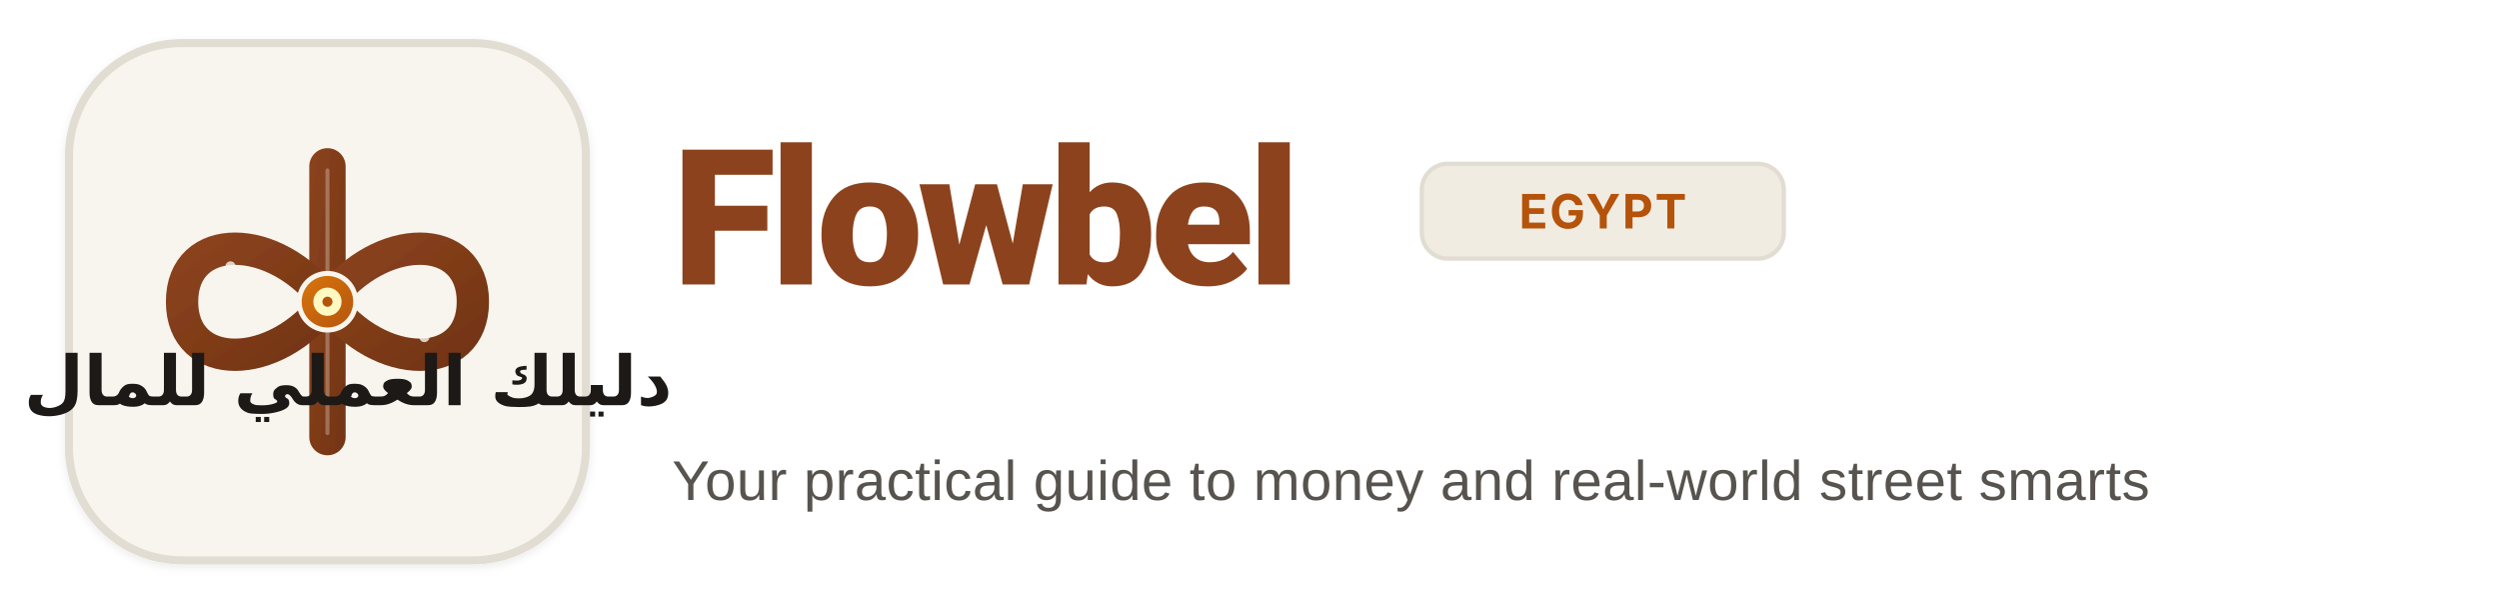
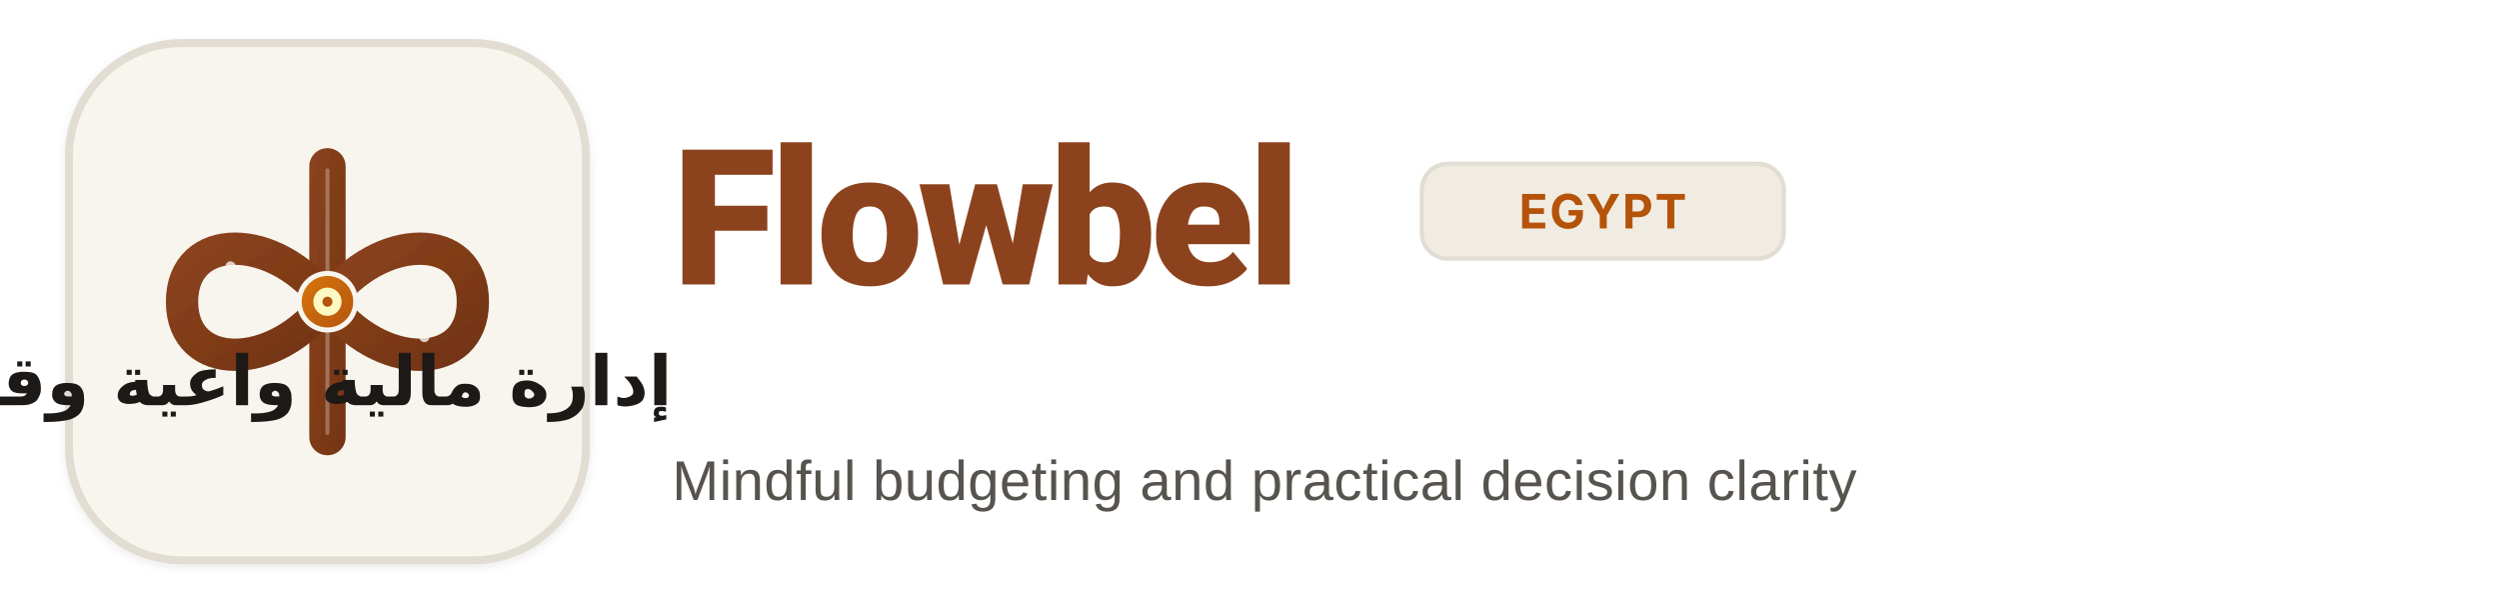
<svg xmlns="http://www.w3.org/2000/svg" viewBox="0 0 580 140" width="580" height="140">
  <defs>
    <linearGradient id="logo-terracotta" x1="0%" y1="0%" x2="100%" y2="100%">
      <stop offset="0%" stop-color="#8C431D" />
      <stop offset="100%" stop-color="#723414" />
    </linearGradient>
    <linearGradient id="logo-amber" x1="0%" y1="0%" x2="100%" y2="100%">
      <stop offset="0%" stop-color="#D97706" />
      <stop offset="100%" stop-color="#B45309" />
    </linearGradient>
    <filter id="logo-shadow" x="-10%" y="-10%" width="120%" height="120%">
      <feDropShadow dx="0" dy="3" stdDeviation="4" flood-color="#1C1917" flood-opacity="0.08" />
    </filter>
  </defs>
  <g transform="translate(16, 10) scale(0.234375)" filter="url(#logo-shadow)">
    <rect width="512" height="512" rx="112" fill="#F8F5EE" stroke="#E2DDD3" stroke-width="8" />
    <rect x="238" y="104" width="36" height="304" rx="18" fill="url(#logo-terracotta)" />
    <line x1="256" y1="126" x2="256" y2="386" stroke="#F8F5EE" stroke-opacity="0.3" stroke-width="4" stroke-linecap="round" />
    <path d="M 256 256 C 204 186 112 186 112 256 C 112 326 204 326 256 256" fill="none" stroke="url(#logo-terracotta)" stroke-width="32" stroke-linecap="round" stroke-linejoin="round" />
    <path d="M 256 256 C 308 186 400 186 400 256 C 400 326 308 326 256 256" fill="none" stroke="url(#logo-terracotta)" stroke-width="32" stroke-linecap="round" stroke-linejoin="round" />
    <circle cx="160" cy="221" r="5" fill="#F8F5EE" fill-opacity="0.8" />
    <circle cx="352" cy="291" r="5" fill="#F8F5EE" fill-opacity="0.8" />
    <rect x="242" y="234" width="28" height="44" rx="14" fill="#723414" />
    <circle cx="256" cy="256" r="28" fill="url(#logo-amber)" stroke="#F8F5EE" stroke-width="5" />
    <circle cx="256" cy="256" r="14" fill="#FEF9C3" />
    <circle cx="256" cy="256" r="5" fill="#B45309" />
  </g>
  <text x="156" y="66" font-family="system-ui, -apple-system, 'Segoe UI', Roboto, Helvetica, Arial, sans-serif" font-size="44" font-weight="800" letter-spacing="-0.03em" fill="#8C431D">Flowbel</text>
  <rect x="330" y="38" width="84" height="22" rx="6" fill="#F1ECE2" stroke="#E2DDD3" stroke-width="1" />
  <text x="372" y="53" font-family="system-ui, -apple-system, sans-serif" font-size="11" font-weight="700" letter-spacing="0.04em" text-anchor="middle" fill="#B45309">EGYPT</text>
-   <text x="156" y="94" font-family="system-ui, -apple-system, 'Segoe UI', Arial, sans-serif" font-size="16" font-weight="600" fill="#1C1917" direction="rtl">دليلك العملي للمال وأصول التعامل في الشارع</text>
-   <text x="156" y="116" font-family="system-ui, -apple-system, 'Segoe UI', Arial, sans-serif" font-size="13" font-weight="500" letter-spacing="0.01em" fill="#57534E">Your practical guide to money and real-world street smarts</text>
+   <text x="156" y="94" font-family="system-ui, -apple-system, 'Segoe UI', Arial, sans-serif" font-size="16" font-weight="600" fill="#1C1917" direction="rtl">إدارة مالية واعية وقرارات يومية متزنة</text>
+   <text x="156" y="116" font-family="system-ui, -apple-system, 'Segoe UI', Arial, sans-serif" font-size="13" font-weight="500" letter-spacing="0.01em" fill="#57534E">Mindful budgeting and practical decision clarity</text>
</svg>
